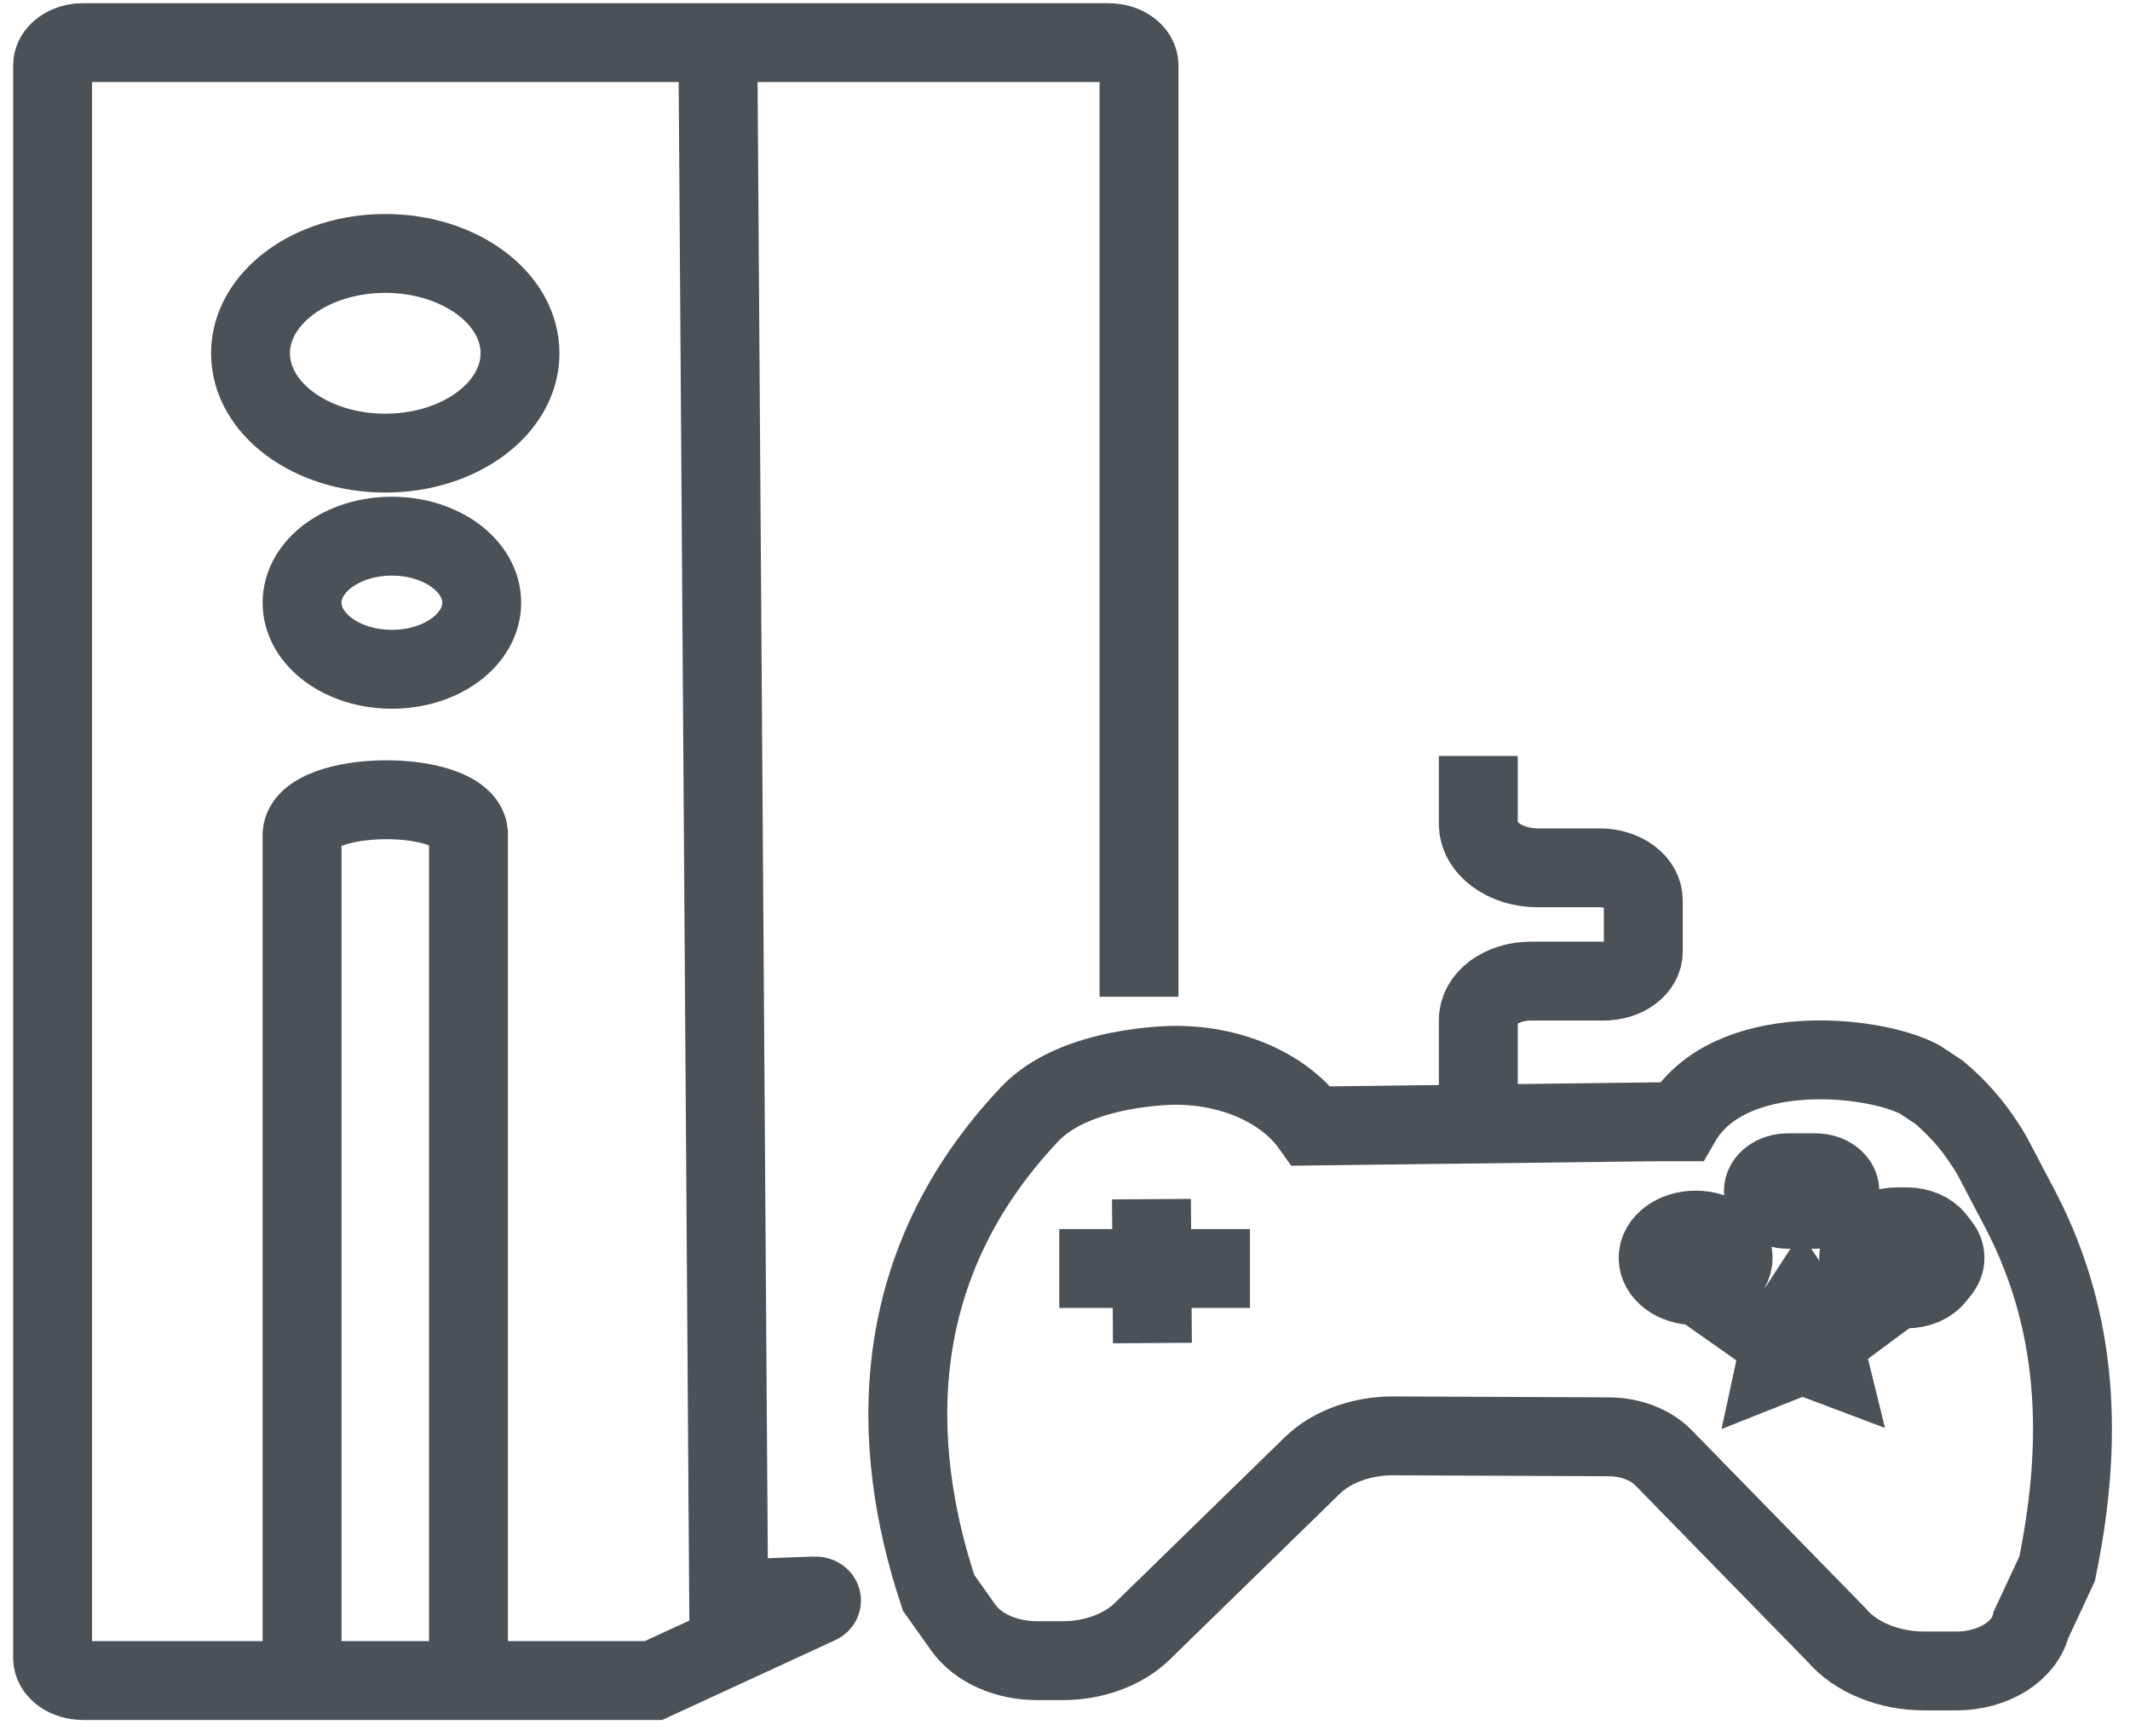
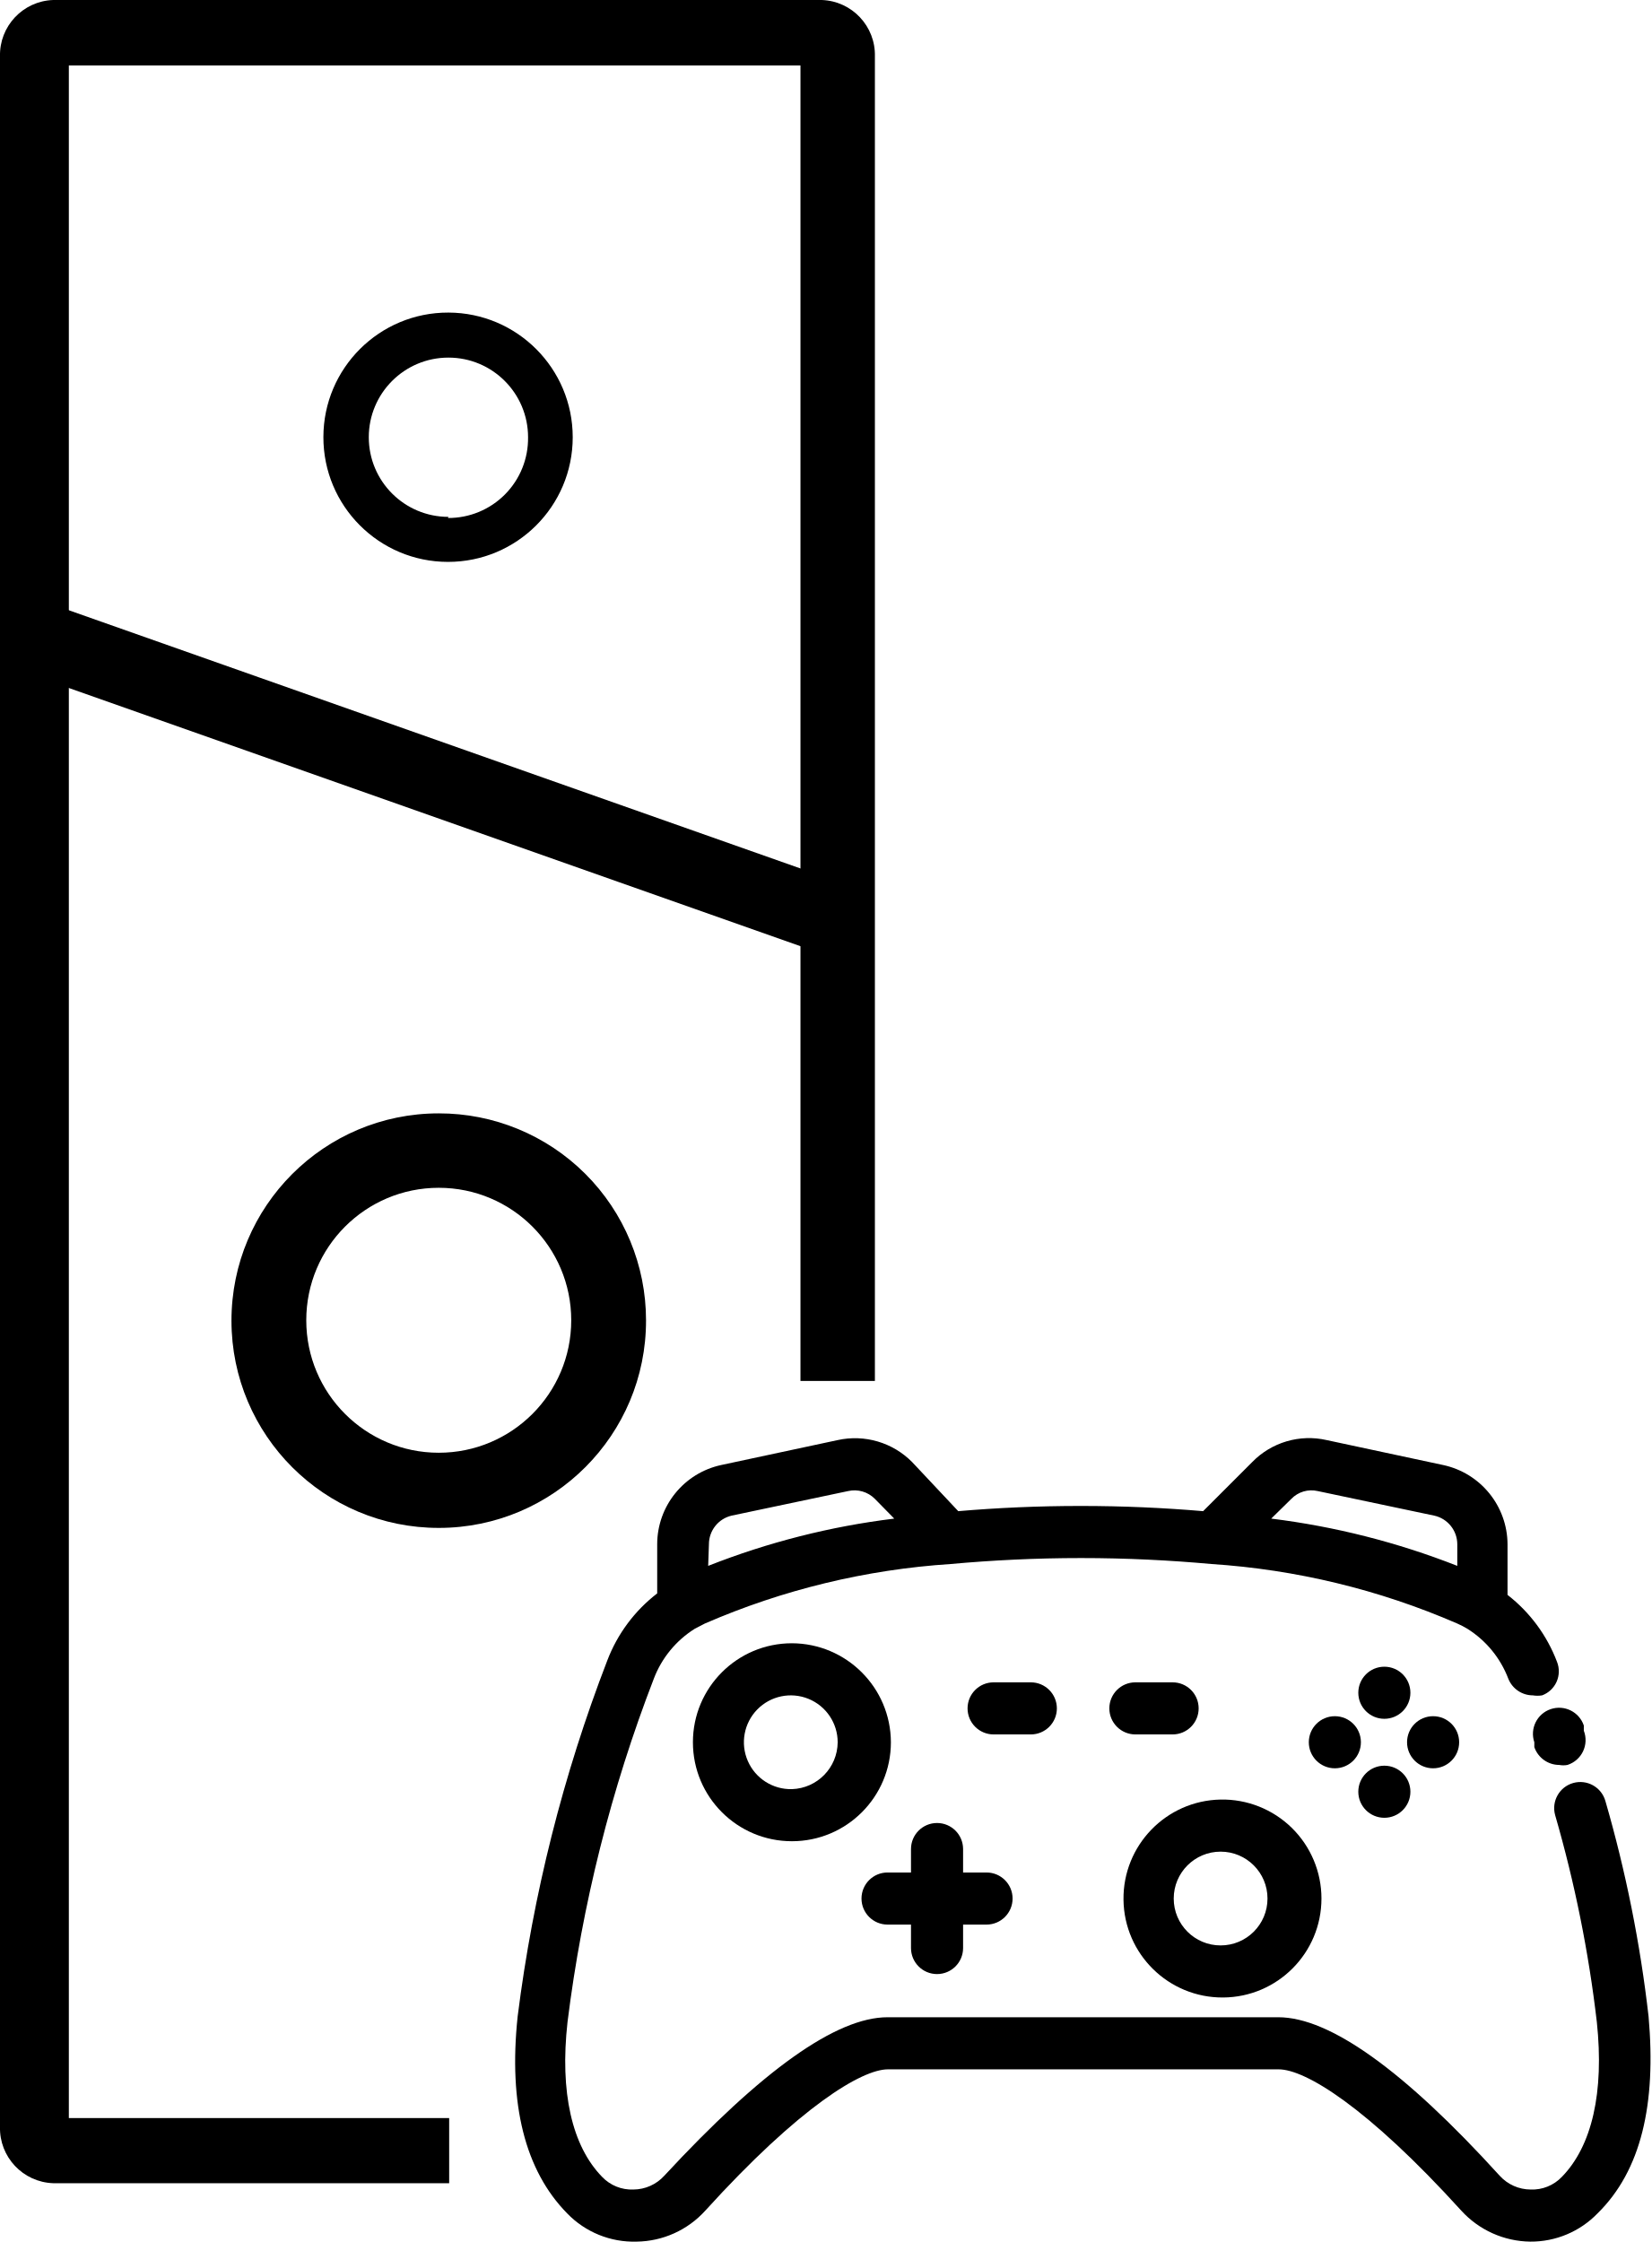
- <svg xmlns="http://www.w3.org/2000/svg" width="81" height="66" viewBox="0 0 81 66" fill="none">
-   <path d="M43.315 37.913V2.483C43.315 2.255 43.193 2.036 42.974 1.874C42.757 1.712 42.461 1.622 42.152 1.622H3.163C2.854 1.622 2.559 1.712 2.341 1.874C2.122 2.036 2 2.255 2 2.483V63.073C2.003 63.299 2.127 63.516 2.345 63.675C2.563 63.834 2.857 63.922 3.163 63.921H24.851L31.131 61.025C31.175 61.005 31.209 60.974 31.227 60.938C31.245 60.901 31.246 60.862 31.23 60.825C31.214 60.789 31.183 60.757 31.14 60.735C31.097 60.713 31.046 60.703 30.994 60.705L27.709 60.825L27.302 2.075" stroke="#4A5157" stroke-width="3" stroke-miterlimit="10" />
-   <path d="M11.487 62.628V31.712C11.643 30.019 17.611 29.975 17.815 31.663V62.486" stroke="#4A5157" stroke-width="3" stroke-miterlimit="10" />
-   <path d="M14.651 17.235C17.481 17.235 19.775 15.535 19.775 13.437C19.775 11.34 17.481 9.64 14.651 9.64C11.821 9.64 9.527 11.34 9.527 13.437C9.527 15.535 11.821 17.235 14.651 17.235Z" stroke="#4A5157" stroke-width="3" stroke-miterlimit="10" />
-   <path d="M14.903 25.457C16.789 25.457 18.319 24.324 18.319 22.925C18.319 21.527 16.789 20.394 14.903 20.394C13.016 20.394 11.487 21.527 11.487 22.925C11.487 24.324 13.016 25.457 14.903 25.457Z" stroke="#4A5157" stroke-width="3" stroke-miterlimit="10" />
-   <path d="M49.907 55.739L43.435 62.051C43.083 62.394 42.631 62.673 42.111 62.866C41.592 63.06 41.02 63.162 40.438 63.166H39.438C38.862 63.166 38.297 63.05 37.804 62.83C37.311 62.61 36.908 62.295 36.639 61.918L35.692 60.585C33.786 54.837 33.738 48.103 39.162 42.373C40.9 40.534 44.556 40.516 44.771 40.52C45.824 40.528 46.854 40.746 47.752 41.153C48.65 41.56 49.382 42.139 49.871 42.83L62.864 42.67H63.925C65.722 39.561 71.194 40.103 73.004 41.058L73.741 41.547C74.413 42.115 74.977 42.749 75.419 43.43C75.575 43.654 75.715 43.884 75.838 44.119L76.833 46.015C79.278 50.706 79.087 55.468 78.23 59.666L77.235 61.802C77.114 62.295 76.763 62.741 76.244 63.062C75.725 63.382 75.07 63.558 74.394 63.557H73.196C72.527 63.558 71.869 63.434 71.283 63.195C70.697 62.957 70.203 62.612 69.846 62.193L63.253 55.441C63.016 55.198 62.704 55 62.344 54.863C61.984 54.725 61.585 54.653 61.18 54.651L53.053 54.615C52.447 54.606 51.846 54.703 51.299 54.898C50.752 55.093 50.276 55.381 49.907 55.739Z" stroke="#4A5157" stroke-width="3" stroke-miterlimit="10" />
-   <path d="M56.218 42.75V38.792C56.218 38.401 56.427 38.026 56.8 37.75C57.174 37.473 57.68 37.318 58.207 37.318H60.982C61.383 37.318 61.767 37.2 62.05 36.99C62.333 36.78 62.492 36.495 62.492 36.198V34.244C62.493 34.081 62.45 33.921 62.367 33.77C62.284 33.62 62.161 33.484 62.006 33.369C61.851 33.255 61.667 33.163 61.465 33.102C61.262 33.04 61.045 33.008 60.826 33.009H58.477C57.878 33.009 57.303 32.832 56.88 32.518C56.456 32.204 56.218 31.778 56.218 31.334V28.753" stroke="#4A5157" stroke-width="3" stroke-miterlimit="10" />
-   <path d="M43.788 45.611L43.824 51.084" stroke="#4A5157" stroke-width="3" stroke-miterlimit="10" />
-   <path d="M40.283 48.25H47.534" stroke="#4A5157" stroke-width="3" stroke-miterlimit="10" />
-   <path d="M64.482 48.903C65.27 48.903 65.908 48.429 65.908 47.845C65.908 47.261 65.27 46.788 64.482 46.788C63.694 46.788 63.056 47.261 63.056 47.845C63.056 48.429 63.694 48.903 64.482 48.903Z" fill="#4A5157" stroke="#4A5157" stroke-width="3" stroke-miterlimit="10" />
-   <path d="M69.031 44.607H67.994C67.478 44.607 67.059 44.917 67.059 45.3V45.305C67.059 45.688 67.478 45.998 67.994 45.998H69.031C69.547 45.998 69.966 45.688 69.966 45.305V45.3C69.966 44.917 69.547 44.607 69.031 44.607Z" fill="#4A5157" stroke="#4A5157" stroke-width="3" stroke-miterlimit="10" />
-   <path d="M73.795 48.312L73.603 48.556C73.493 48.698 73.334 48.816 73.142 48.898C72.951 48.98 72.734 49.023 72.512 49.023H72.135C71.914 49.024 71.696 48.981 71.504 48.899C71.312 48.817 71.154 48.699 71.044 48.556L70.852 48.312C70.741 48.17 70.682 48.009 70.682 47.845C70.682 47.681 70.741 47.52 70.852 47.379L71.044 47.13C71.154 46.988 71.312 46.869 71.504 46.787C71.696 46.705 71.914 46.663 72.135 46.664H72.512C72.734 46.664 72.951 46.707 73.142 46.788C73.334 46.87 73.493 46.988 73.603 47.13L73.795 47.379C73.907 47.52 73.965 47.681 73.965 47.845C73.965 48.009 73.907 48.17 73.795 48.312Z" fill="#4A5157" stroke="#4A5157" stroke-width="3" stroke-miterlimit="10" />
-   <path d="M69.546 51.905L68.533 51.523L67.526 51.923L67.706 51.088L66.879 50.506L68.006 50.373L68.503 49.609L69.019 50.364L70.151 50.475L69.342 51.075L69.546 51.905Z" fill="#4A5157" stroke="#4A5157" stroke-width="3" stroke-miterlimit="10" />
+ <svg xmlns="http://www.w3.org/2000/svg" id="GAME_DEV_V1" data-name="GAME DEV V1" viewBox="0 0 44.37 60.25">
+   <defs>
+     <style>.cls-2{stroke-miterlimit:10;stroke-width:0.5px;}</style>
+   </defs>
+   <g id="Layer_1" data-name="Layer 1">
+     <rect class="cls-1" x="21.3" y="11.98" width="1.97" height="22.12" transform="translate(-17.35 34.3) rotate(-70.56)" />
+     <path class="cls-1" d="M12.34,3.84H32V39.19h2V3.6a1.48,1.48,0,0,0-1.43-1.52H11.92A1.48,1.48,0,0,0,10.49,3.6V59.23a1.48,1.48,0,0,0,1.43,1.52H22.56V59H12.34Z" transform="translate(-10.49 -2.08)" />
+     <path class="cls-1" d="M22.28,32a5.57,5.57,0,1,0,5.57,5.56A5.56,5.56,0,0,0,22.28,32Zm0,9.12a3.56,3.56,0,1,1,3.56-3.56A3.56,3.56,0,0,1,22.28,41.12Z" transform="translate(-10.49 -2.08)" />
+     <path class="cls-2" d="M22.54,10.48a3.35,3.35,0,1,0,3.34,3.35A3.35,3.35,0,0,0,22.54,10.48Zm0,5.49a2.14,2.14,0,1,1,2.14-2.14A2.14,2.14,0,0,1,22.53,16Z" transform="translate(-10.49 -2.08)" />
+   </g>
+   <g id="Layer_2" data-name="Layer 2">
+     <path class="cls-1" d="M49,48.2a.7.7,0,1,0,.7.7A.7.7,0,0,0,49,48.2Z" transform="translate(-10.49 -2.08)" />
+     <path class="cls-1" d="M47.69,46.87a.7.7,0,1,0,.7.7A.7.7,0,0,0,47.69,46.87Z" transform="translate(-10.49 -2.08)" />
+     <path class="cls-1" d="M47.69,49.53a.7.7,0,1,0,.7.7A.7.7,0,0,0,47.69,49.53Z" transform="translate(-10.49 -2.08)" />
+     <path class="cls-1" d="M46.36,48.2a.7.7,0,1,0,.7.7A.7.7,0,0,0,46.36,48.2Z" transform="translate(-10.49 -2.08)" />
+     <path class="cls-1" d="M54.79,56.27a35.08,35.08,0,0,0-1.16-5.79.7.7,0,0,0-1.35.38,34.22,34.22,0,0,1,1.12,5.56c.2,1.89-.13,3.33-.94,4.16a1.1,1.1,0,0,1-.84.34,1.13,1.13,0,0,1-.83-.37c-2.57-2.83-4.57-4.26-5.95-4.26H34.34c-1.38,0-3.38,1.43-6,4.26a1.13,1.13,0,0,1-.83.37,1.1,1.1,0,0,1-.84-.34c-.81-.83-1.14-2.27-.93-4.16a39,39,0,0,1,2.32-9.23,2.73,2.73,0,0,1,1.1-1.34l.27-.14a19.82,19.82,0,0,1,6.61-1.6c1.1-.1,2.28-.16,3.5-.16s2.4.06,3.5.16a19.82,19.82,0,0,1,6.61,1.6,2.29,2.29,0,0,1,.27.14,2.73,2.73,0,0,1,1.1,1.34.71.71,0,0,0,.66.45.77.77,0,0,0,.25,0,.69.69,0,0,0,.4-.9,4.13,4.13,0,0,0-1.33-1.8V43.58a2.19,2.19,0,0,0-1.73-2.13l-3.13-.67a2.13,2.13,0,0,0-2,.59l-1.32,1.32c-1.05-.09-2.15-.14-3.29-.14s-2.24.05-3.29.14L35,41.37a2.16,2.16,0,0,0-2-.59l-3.13.67a2.18,2.18,0,0,0-1.72,2.13V44.9a4.13,4.13,0,0,0-1.34,1.8,40.7,40.7,0,0,0-2.41,9.57c-.25,2.36.2,4.14,1.33,5.29a2.49,2.49,0,0,0,1.87.76,2.53,2.53,0,0,0,1.84-.83c2.54-2.8,4.21-3.8,4.91-3.8h10.5c.71,0,2.37,1,4.91,3.8a2.55,2.55,0,0,0,1.85.83h0a2.49,2.49,0,0,0,1.81-.76C54.59,60.41,55,58.63,54.79,56.27Zm-9.6-13.91a.75.75,0,0,1,.71-.21l3.13.66a.79.79,0,0,1,.62.77v.58a20.56,20.56,0,0,0-5-1.27ZM29.54,43.58a.79.79,0,0,1,.61-.77l3.13-.66a.77.77,0,0,1,.72.21l.52.53a20.33,20.33,0,0,0-5,1.27Z" transform="translate(-10.49 -2.08)" />
+     <path class="cls-1" d="M53.05,48.59l0-.14a.7.7,0,1,0-1.33.45l0,.13a.71.71,0,0,0,.67.48.6.6,0,0,0,.22,0A.7.7,0,0,0,53.05,48.59Z" transform="translate(-10.49 -2.08)" />
+     <path class="cls-1" d="M43.29,50.44A2.66,2.66,0,1,0,46,53.1,2.66,2.66,0,0,0,43.29,50.44Zm0,3.92a1.26,1.26,0,1,1,1.26-1.26A1.26,1.26,0,0,1,43.29,54.36Z" transform="translate(-10.49 -2.08)" />
+     <path class="cls-1" d="M37,52.4h-.63v-.63a.7.7,0,1,0-1.4,0v.63h-.63a.7.7,0,0,0,0,1.4h.63v.63a.7.7,0,1,0,1.4,0V53.8H37a.7.7,0,1,0,0-1.4Z" transform="translate(-10.49 -2.08)" />
+     <path class="cls-1" d="M31.77,46.24a2.66,2.66,0,1,0,2.66,2.66A2.67,2.67,0,0,0,31.77,46.24Zm0,3.92A1.26,1.26,0,1,1,33,48.9,1.27,1.27,0,0,1,31.77,50.16Z" transform="translate(-10.49 -2.08)" />
+     <path class="cls-1" d="M38.19,47.29h-1a.7.7,0,1,0,0,1.4h1a.7.7,0,0,0,0-1.4Z" transform="translate(-10.49 -2.08)" />
+     <path class="cls-1" d="M42,47.29H41a.7.7,0,1,0,0,1.4h1a.7.7,0,0,0,0-1.4Z" transform="translate(-10.49 -2.08)" />
+   </g>
</svg>
